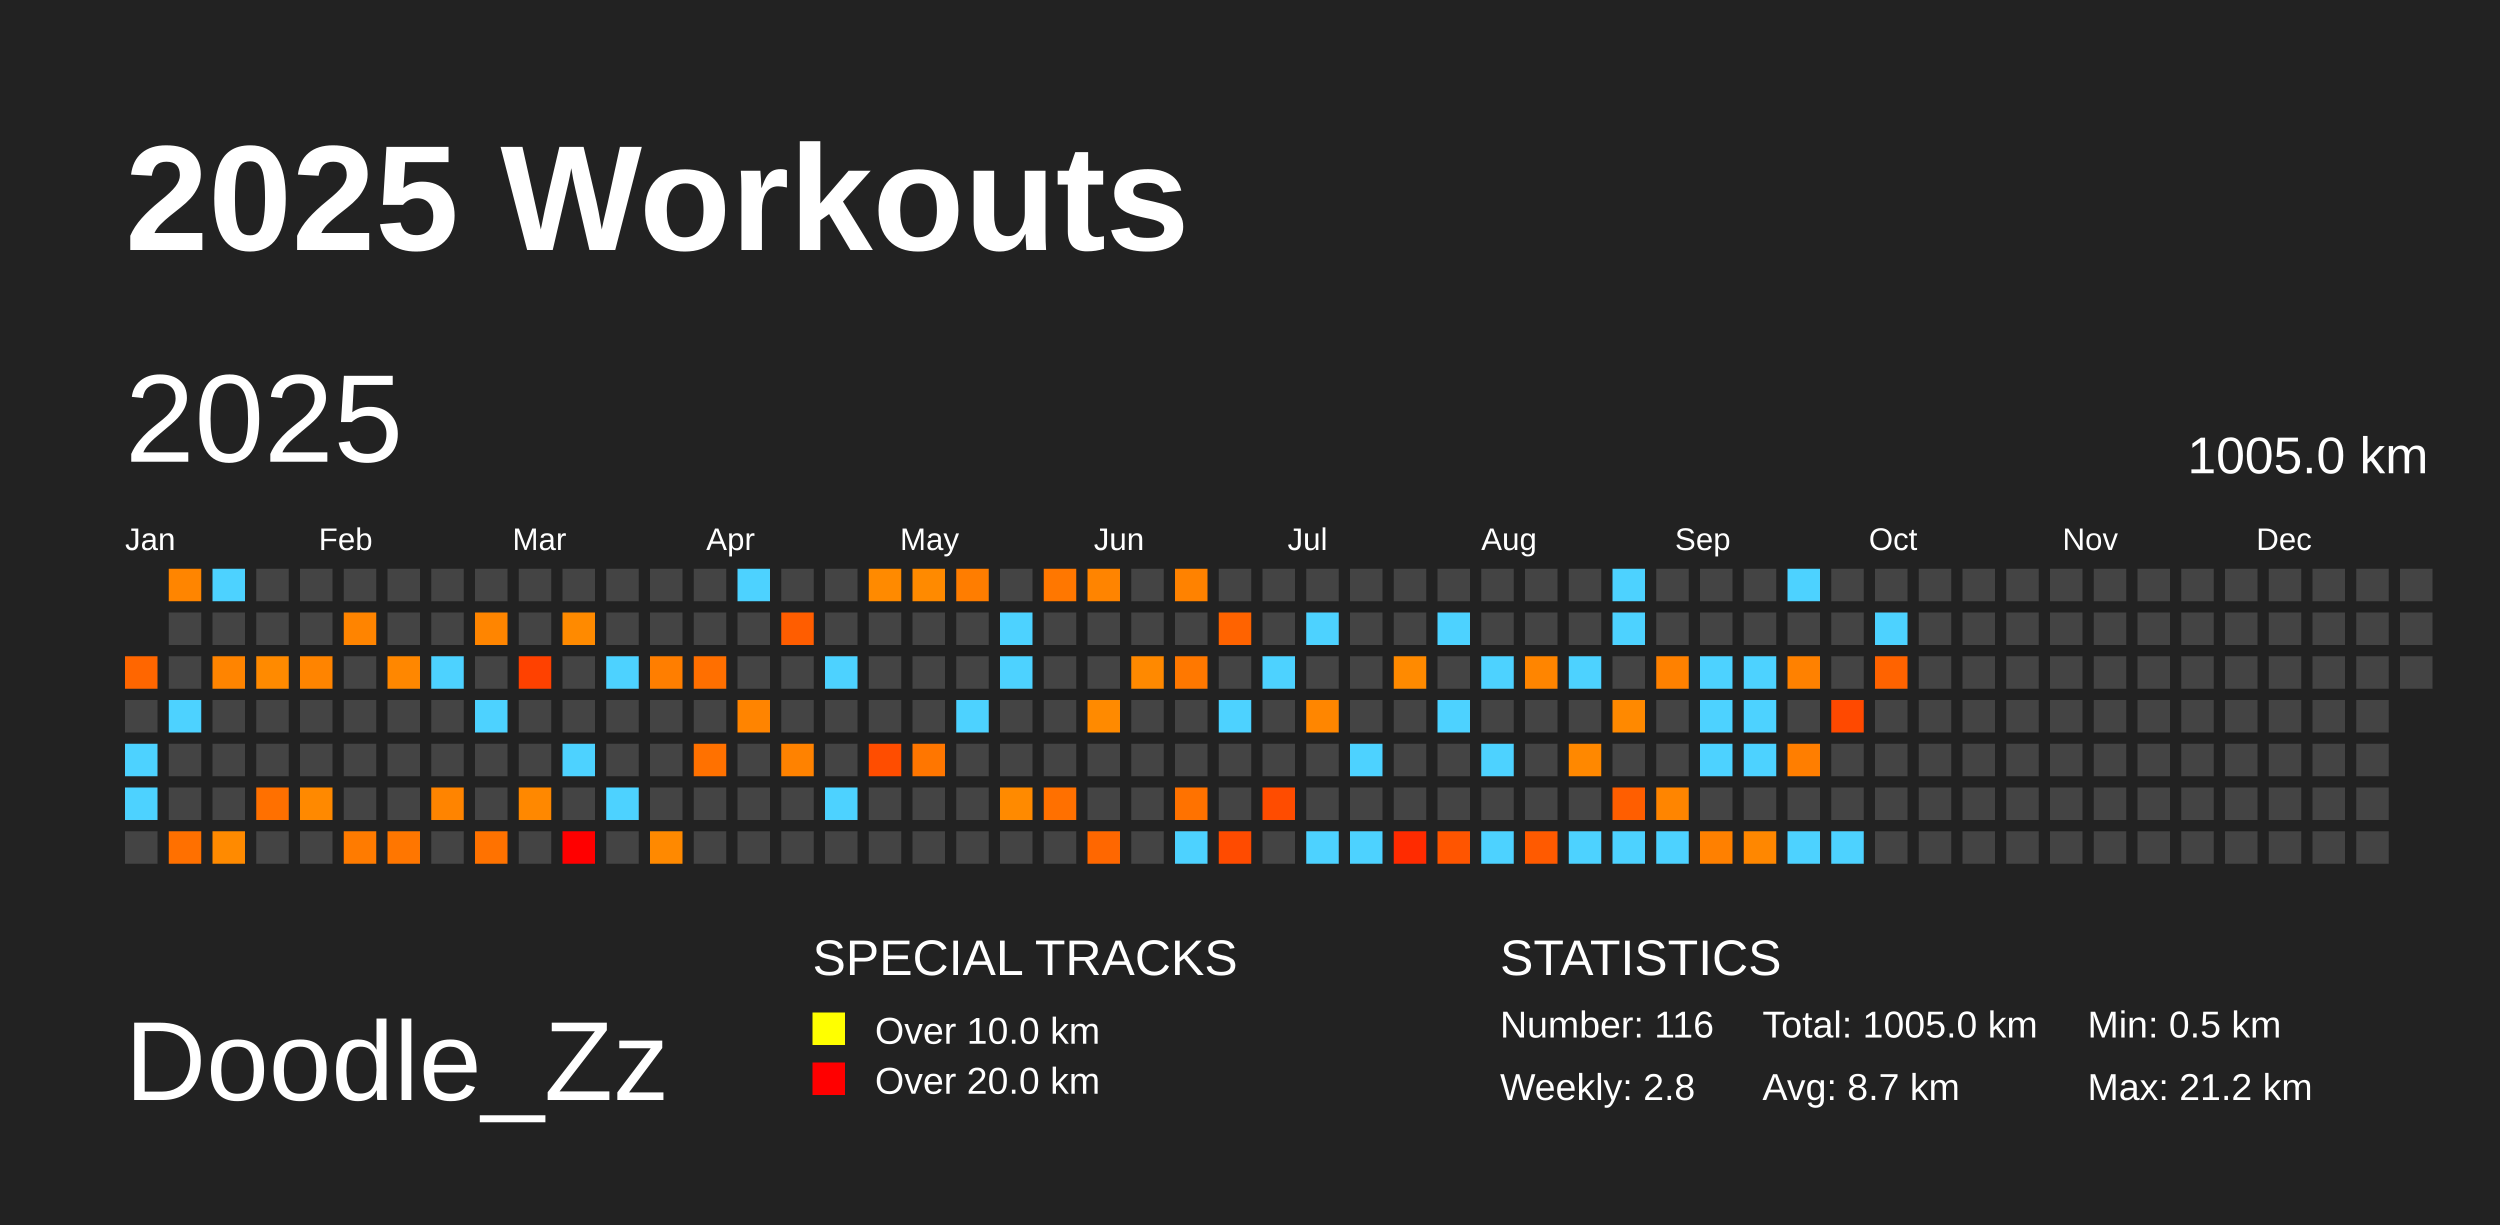
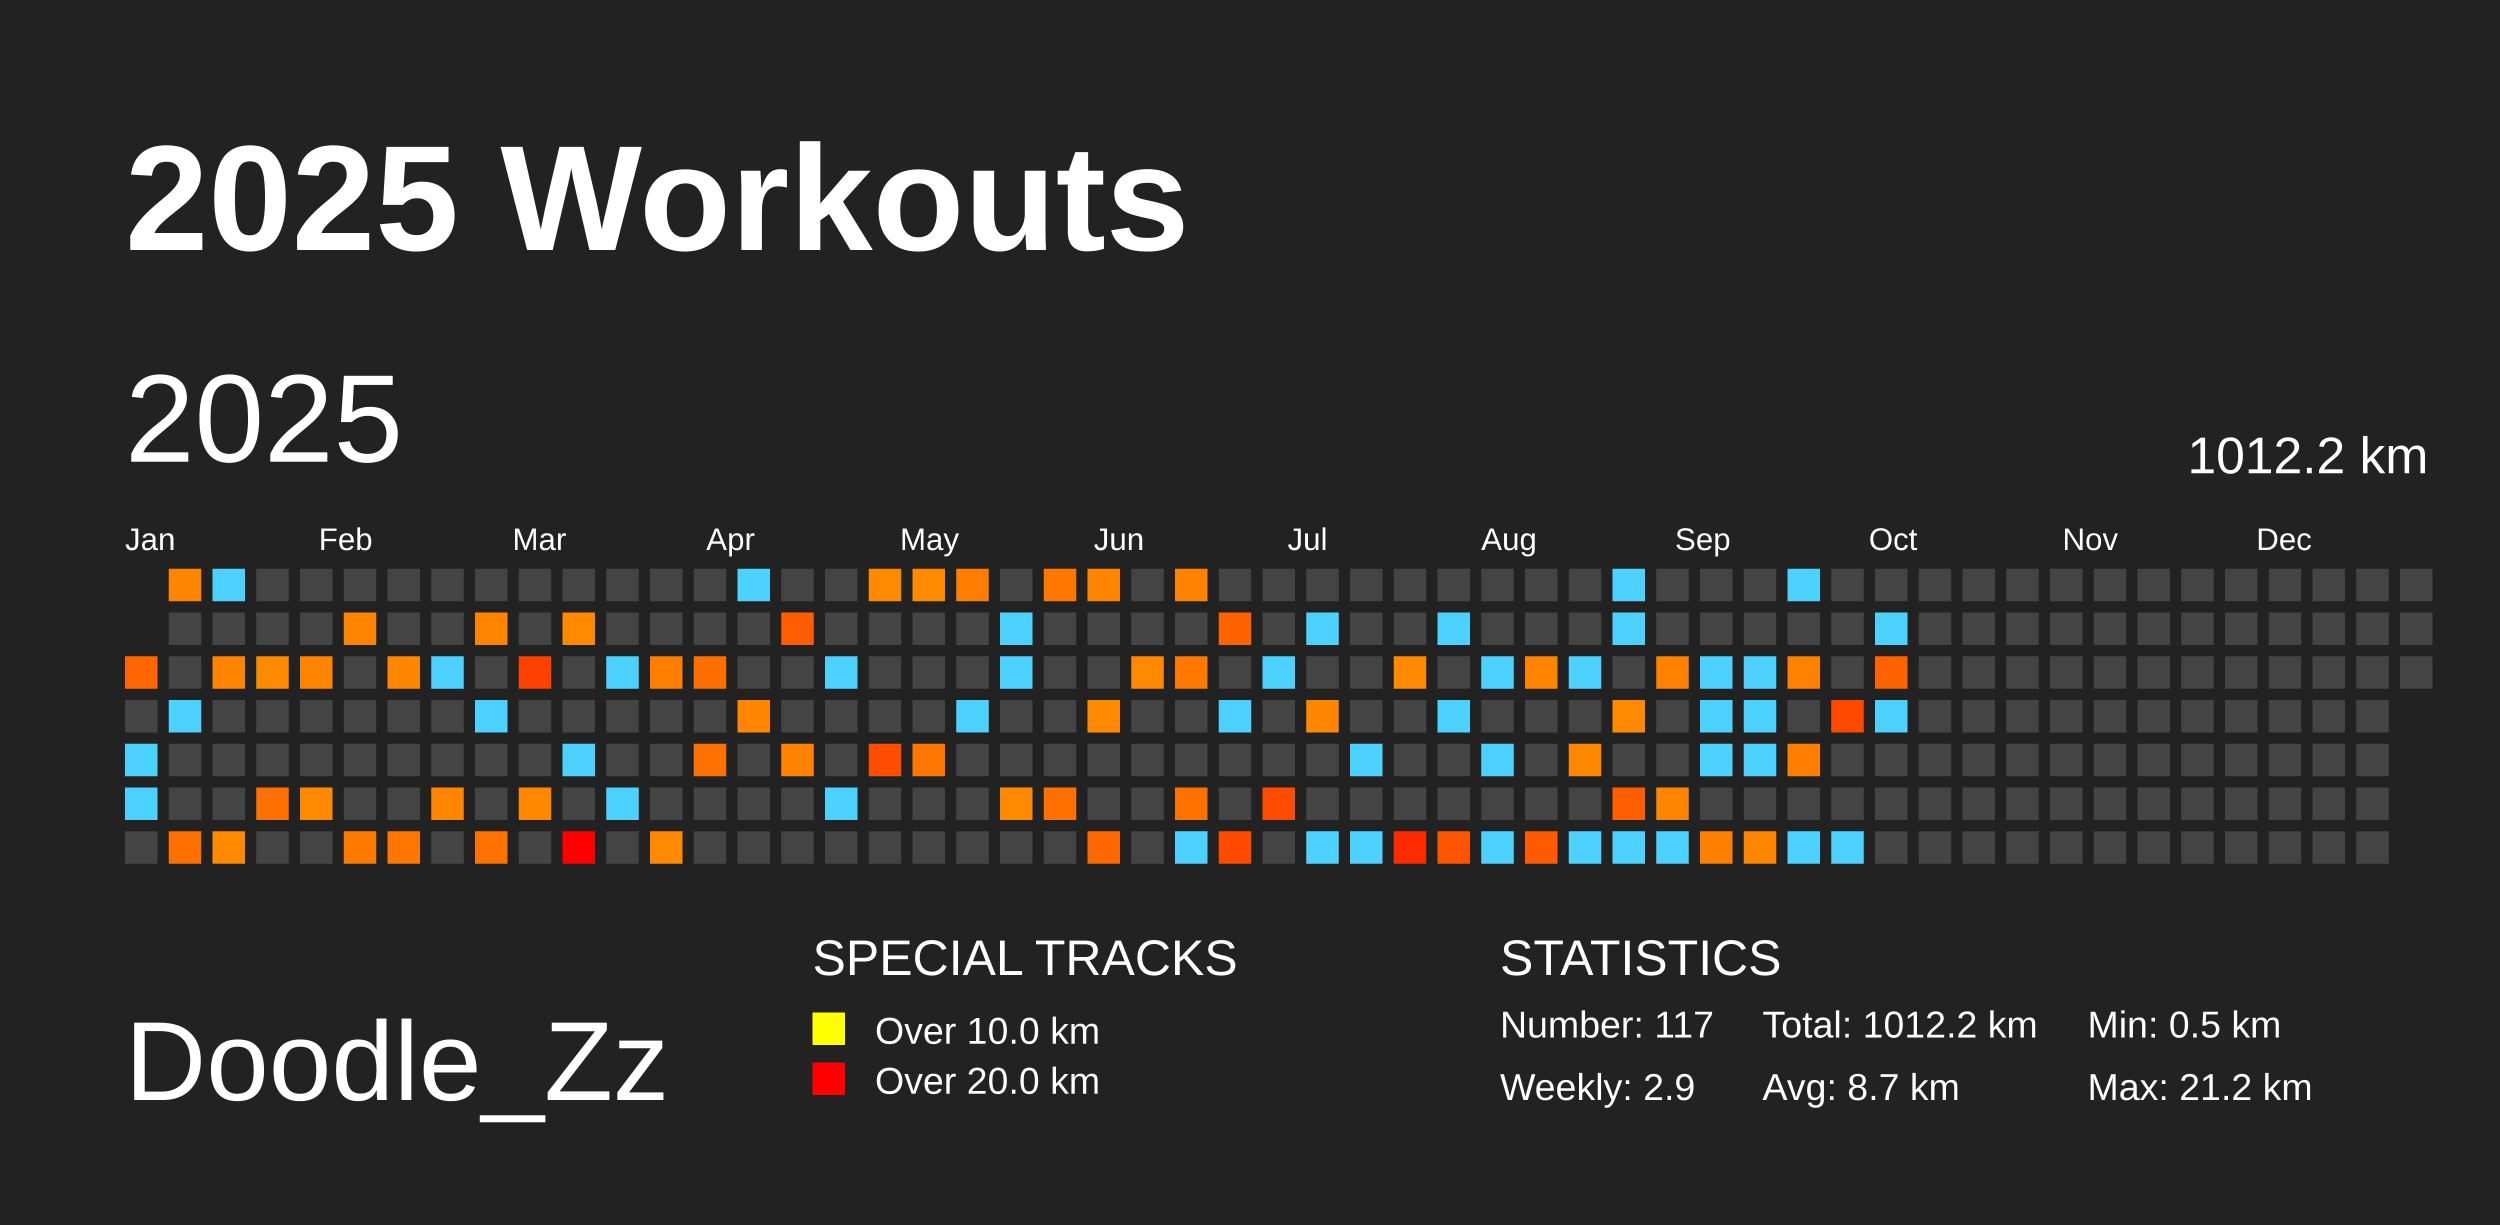
<svg xmlns="http://www.w3.org/2000/svg" baseProfile="full" height="98mm" version="1.1" viewBox="0,0,200,98" width="200mm">
  <defs />
  <rect fill="#222222" height="98" width="200" x="0" y="0" />
  <text fill="#FFFFFF" style="font-size:12px; font-family:Arial; font-weight:bold;" x="10" y="20">2025 Workouts</text>
  <text fill="#FFFFFF" style="font-size:9px; font-family:Arial" x="10" y="88">Doodle_Zz</text>
  <text fill="#FFFFFF" style="font-size:4px; font-family:Arial" x="65" y="78">SPECIAL TRACKS</text>
  <rect fill="yellow" height="2.6" width="2.6" x="65" y="81" />
  <text fill="#FFFFFF" style="font-size:3px; font-family:Arial" x="70" y="83.5">Over 10.0 km</text>
  <rect fill="red" height="2.6" width="2.6" x="65" y="85" />
  <text fill="#FFFFFF" style="font-size:3px; font-family:Arial" x="70" y="87.5">Over 20.0 km</text>
  <text fill="#FFFFFF" style="font-size:4px; font-family:Arial" x="120" y="78">STATISTICS</text>
-   <text fill="#FFFFFF" style="font-size:3px; font-family:Arial" x="120" y="83">Number: 116</text>
-   <text fill="#FFFFFF" style="font-size:3px; font-family:Arial" x="120" y="88">Weekly: 2.8</text>
-   <text fill="#FFFFFF" style="font-size:3px; font-family:Arial" x="141" y="83">Total: 1005.0 km</text>
+   <text fill="#FFFFFF" style="font-size:3px; font-family:Arial" x="120" y="83">Number: 117</text>
+   <text fill="#FFFFFF" style="font-size:3px; font-family:Arial" x="120" y="88">Weekly: 2.9</text>
+   <text fill="#FFFFFF" style="font-size:3px; font-family:Arial" x="141" y="83">Total: 1012.2 km</text>
  <text fill="#FFFFFF" style="font-size:3px; font-family:Arial" x="141" y="88">Avg: 8.7 km</text>
  <text fill="#FFFFFF" style="font-size:3px; font-family:Arial" x="167" y="83">Min: 0.5 km</text>
  <text fill="#FFFFFF" style="font-size:3px; font-family:Arial" x="167" y="88">Max: 21.2 km</text>
  <text dominant-baseline="hanging" fill="#FFFFFF" style="font-size:10.0px; font-family:Arial;" x="10" y="30">2025</text>
-   <text dominant-baseline="hanging" fill="#FFFFFF" style="font-size:4.125px; font-family:Arial;" x="175" y="35">1005.0 km</text>
+   <text dominant-baseline="hanging" fill="#FFFFFF" style="font-size:4.125px; font-family:Arial;" x="175" y="35">1012.2 km</text>
  <text fill="#FFFFFF" style="font-size:2.5px; font-family:Arial" x="10.0" y="44">Jan</text>
  <text fill="#FFFFFF" style="font-size:2.5px; font-family:Arial" x="25.5" y="44">Feb</text>
  <text fill="#FFFFFF" style="font-size:2.5px; font-family:Arial" x="41.0" y="44">Mar</text>
  <text fill="#FFFFFF" style="font-size:2.5px; font-family:Arial" x="56.5" y="44">Apr</text>
  <text fill="#FFFFFF" style="font-size:2.5px; font-family:Arial" x="72.0" y="44">May</text>
  <text fill="#FFFFFF" style="font-size:2.5px; font-family:Arial" x="87.5" y="44">Jun</text>
  <text fill="#FFFFFF" style="font-size:2.5px; font-family:Arial" x="103.0" y="44">Jul</text>
  <text fill="#FFFFFF" style="font-size:2.5px; font-family:Arial" x="118.5" y="44">Aug</text>
  <text fill="#FFFFFF" style="font-size:2.5px; font-family:Arial" x="134.0" y="44">Sep</text>
  <text fill="#FFFFFF" style="font-size:2.5px; font-family:Arial" x="149.5" y="44">Oct</text>
  <text fill="#FFFFFF" style="font-size:2.5px; font-family:Arial" x="165.0" y="44">Nov</text>
  <text fill="#FFFFFF" style="font-size:2.5px; font-family:Arial" x="180.5" y="44">Dec</text>
  <rect fill="#ff6600" height="2.6" width="2.6" x="10.0" y="52.5" />
  <rect fill="#444444" height="2.6" width="2.6" x="10.0" y="56.0" />
  <rect fill="#4dd2ff" height="2.6" width="2.6" x="10.0" y="59.5" />
  <rect fill="#4dd2ff" height="2.6" width="2.6" x="10.0" y="63.0" />
  <rect fill="#444444" height="2.6" width="2.6" x="10.0" y="66.5" />
  <rect fill="#ff8500" height="2.6" width="2.6" x="13.5" y="45.5" />
  <rect fill="#444444" height="2.6" width="2.6" x="13.5" y="49.0" />
  <rect fill="#444444" height="2.6" width="2.6" x="13.5" y="52.5" />
  <rect fill="#4dd2ff" height="2.6" width="2.6" x="13.5" y="56.0" />
  <rect fill="#444444" height="2.6" width="2.6" x="13.5" y="59.5" />
  <rect fill="#444444" height="2.6" width="2.6" x="13.5" y="63.0" />
  <rect fill="#ff7000" height="2.6" width="2.6" x="13.5" y="66.5" />
  <rect fill="#4dd2ff" height="2.6" width="2.6" x="17.0" y="45.5" />
  <rect fill="#444444" height="2.6" width="2.6" x="17.0" y="49.0" />
  <rect fill="#ff8400" height="2.6" width="2.6" x="17.0" y="52.5" />
  <rect fill="#444444" height="2.6" width="2.6" x="17.0" y="56.0" />
  <rect fill="#444444" height="2.6" width="2.6" x="17.0" y="59.5" />
  <rect fill="#444444" height="2.6" width="2.6" x="17.0" y="63.0" />
  <rect fill="#ff8a00" height="2.6" width="2.6" x="17.0" y="66.5" />
  <rect fill="#444444" height="2.6" width="2.6" x="20.5" y="45.5" />
  <rect fill="#444444" height="2.6" width="2.6" x="20.5" y="49.0" />
  <rect fill="#ff8a00" height="2.6" width="2.6" x="20.5" y="52.5" />
  <rect fill="#444444" height="2.6" width="2.6" x="20.5" y="56.0" />
  <rect fill="#444444" height="2.6" width="2.6" x="20.5" y="59.5" />
  <rect fill="#ff7000" height="2.6" width="2.6" x="20.5" y="63.0" />
  <rect fill="#444444" height="2.6" width="2.6" x="20.5" y="66.5" />
  <rect fill="#444444" height="2.6" width="2.6" x="24.0" y="45.5" />
  <rect fill="#444444" height="2.6" width="2.6" x="24.0" y="49.0" />
  <rect fill="#ff8400" height="2.6" width="2.6" x="24.0" y="52.5" />
  <rect fill="#444444" height="2.6" width="2.6" x="24.0" y="56.0" />
  <rect fill="#444444" height="2.6" width="2.6" x="24.0" y="59.5" />
  <rect fill="#ff8900" height="2.6" width="2.6" x="24.0" y="63.0" />
  <rect fill="#444444" height="2.6" width="2.6" x="24.0" y="66.5" />
  <rect fill="#444444" height="2.6" width="2.6" x="27.5" y="45.5" />
  <rect fill="#ff8400" height="2.6" width="2.6" x="27.5" y="49.0" />
  <rect fill="#444444" height="2.6" width="2.6" x="27.5" y="52.5" />
  <rect fill="#444444" height="2.6" width="2.6" x="27.5" y="56.0" />
  <rect fill="#444444" height="2.6" width="2.6" x="27.5" y="59.5" />
  <rect fill="#444444" height="2.6" width="2.6" x="27.5" y="63.0" />
  <rect fill="#ff7b00" height="2.6" width="2.6" x="27.5" y="66.5" />
  <rect fill="#444444" height="2.6" width="2.6" x="31.0" y="45.5" />
  <rect fill="#444444" height="2.6" width="2.6" x="31.0" y="49.0" />
  <rect fill="#ff8700" height="2.6" width="2.6" x="31.0" y="52.5" />
  <rect fill="#444444" height="2.6" width="2.6" x="31.0" y="56.0" />
  <rect fill="#444444" height="2.6" width="2.6" x="31.0" y="59.5" />
  <rect fill="#444444" height="2.6" width="2.6" x="31.0" y="63.0" />
  <rect fill="#ff7600" height="2.6" width="2.6" x="31.0" y="66.5" />
  <rect fill="#444444" height="2.6" width="2.6" x="34.5" y="45.5" />
  <rect fill="#444444" height="2.6" width="2.6" x="34.5" y="49.0" />
  <rect fill="#4dd2ff" height="2.6" width="2.6" x="34.5" y="52.5" />
  <rect fill="#444444" height="2.6" width="2.6" x="34.5" y="56.0" />
  <rect fill="#444444" height="2.6" width="2.6" x="34.5" y="59.5" />
  <rect fill="#ff8400" height="2.6" width="2.6" x="34.5" y="63.0" />
  <rect fill="#444444" height="2.6" width="2.6" x="34.5" y="66.5" />
  <rect fill="#444444" height="2.6" width="2.6" x="38.0" y="45.5" />
  <rect fill="#ff8500" height="2.6" width="2.6" x="38.0" y="49.0" />
  <rect fill="#444444" height="2.6" width="2.6" x="38.0" y="52.5" />
  <rect fill="#4dd2ff" height="2.6" width="2.6" x="38.0" y="56.0" />
  <rect fill="#444444" height="2.6" width="2.6" x="38.0" y="59.5" />
  <rect fill="#444444" height="2.6" width="2.6" x="38.0" y="63.0" />
  <rect fill="#ff7200" height="2.6" width="2.6" x="38.0" y="66.5" />
  <rect fill="#444444" height="2.6" width="2.6" x="41.5" y="45.5" />
  <rect fill="#444444" height="2.6" width="2.6" x="41.5" y="49.0" />
  <rect fill="#ff4100" height="2.6" width="2.6" x="41.5" y="52.5" />
  <rect fill="#444444" height="2.6" width="2.6" x="41.5" y="56.0" />
  <rect fill="#444444" height="2.6" width="2.6" x="41.5" y="59.5" />
  <rect fill="#ff8800" height="2.6" width="2.6" x="41.5" y="63.0" />
  <rect fill="#444444" height="2.6" width="2.6" x="41.5" y="66.5" />
  <rect fill="#444444" height="2.6" width="2.6" x="45.0" y="45.5" />
  <rect fill="#ff8a00" height="2.6" width="2.6" x="45.0" y="49.0" />
  <rect fill="#444444" height="2.6" width="2.6" x="45.0" y="52.5" />
  <rect fill="#444444" height="2.6" width="2.6" x="45.0" y="56.0" />
  <rect fill="#4dd2ff" height="2.6" width="2.6" x="45.0" y="59.5" />
  <rect fill="#444444" height="2.6" width="2.6" x="45.0" y="63.0" />
  <rect fill="red" height="2.6" width="2.6" x="45.0" y="66.5" />
  <rect fill="#444444" height="2.6" width="2.6" x="48.5" y="45.5" />
  <rect fill="#444444" height="2.6" width="2.6" x="48.5" y="49.0" />
  <rect fill="#4dd2ff" height="2.6" width="2.6" x="48.5" y="52.5" />
  <rect fill="#444444" height="2.6" width="2.6" x="48.5" y="56.0" />
  <rect fill="#444444" height="2.6" width="2.6" x="48.5" y="59.5" />
  <rect fill="#4dd2ff" height="2.6" width="2.6" x="48.5" y="63.0" />
  <rect fill="#444444" height="2.6" width="2.6" x="48.5" y="66.5" />
  <rect fill="#444444" height="2.6" width="2.6" x="52.0" y="45.5" />
  <rect fill="#444444" height="2.6" width="2.6" x="52.0" y="49.0" />
  <rect fill="#ff7e00" height="2.6" width="2.6" x="52.0" y="52.5" />
  <rect fill="#444444" height="2.6" width="2.6" x="52.0" y="56.0" />
  <rect fill="#444444" height="2.6" width="2.6" x="52.0" y="59.5" />
  <rect fill="#444444" height="2.6" width="2.6" x="52.0" y="63.0" />
  <rect fill="#ff8900" height="2.6" width="2.6" x="52.0" y="66.5" />
  <rect fill="#444444" height="2.6" width="2.6" x="55.5" y="45.5" />
  <rect fill="#444444" height="2.6" width="2.6" x="55.5" y="49.0" />
  <rect fill="#ff6f00" height="2.6" width="2.6" x="55.5" y="52.5" />
  <rect fill="#444444" height="2.6" width="2.6" x="55.5" y="56.0" />
  <rect fill="#ff7100" height="2.6" width="2.6" x="55.5" y="59.5" />
  <rect fill="#444444" height="2.6" width="2.6" x="55.5" y="63.0" />
  <rect fill="#444444" height="2.6" width="2.6" x="55.5" y="66.5" />
  <rect fill="#4dd2ff" height="2.6" width="2.6" x="59.0" y="45.5" />
  <rect fill="#444444" height="2.6" width="2.6" x="59.0" y="49.0" />
  <rect fill="#444444" height="2.6" width="2.6" x="59.0" y="52.5" />
  <rect fill="#ff8400" height="2.6" width="2.6" x="59.0" y="56.0" />
  <rect fill="#444444" height="2.6" width="2.6" x="59.0" y="59.5" />
  <rect fill="#444444" height="2.6" width="2.6" x="59.0" y="63.0" />
  <rect fill="#444444" height="2.6" width="2.6" x="59.0" y="66.5" />
  <rect fill="#444444" height="2.6" width="2.6" x="62.5" y="45.5" />
  <rect fill="#ff5d00" height="2.6" width="2.6" x="62.5" y="49.0" />
  <rect fill="#444444" height="2.6" width="2.6" x="62.5" y="52.5" />
  <rect fill="#444444" height="2.6" width="2.6" x="62.5" y="56.0" />
  <rect fill="#ff8200" height="2.6" width="2.6" x="62.5" y="59.5" />
  <rect fill="#444444" height="2.6" width="2.6" x="62.5" y="63.0" />
  <rect fill="#444444" height="2.6" width="2.6" x="62.5" y="66.5" />
  <rect fill="#444444" height="2.6" width="2.6" x="66.0" y="45.5" />
  <rect fill="#444444" height="2.6" width="2.6" x="66.0" y="49.0" />
  <rect fill="#4dd2ff" height="2.6" width="2.6" x="66.0" y="52.5" />
  <rect fill="#444444" height="2.6" width="2.6" x="66.0" y="56.0" />
  <rect fill="#444444" height="2.6" width="2.6" x="66.0" y="59.5" />
  <rect fill="#4dd2ff" height="2.6" width="2.6" x="66.0" y="63.0" />
  <rect fill="#444444" height="2.6" width="2.6" x="66.0" y="66.5" />
  <rect fill="#ff8a00" height="2.6" width="2.6" x="69.5" y="45.5" />
  <rect fill="#444444" height="2.6" width="2.6" x="69.5" y="49.0" />
  <rect fill="#444444" height="2.6" width="2.6" x="69.5" y="52.5" />
  <rect fill="#444444" height="2.6" width="2.6" x="69.5" y="56.0" />
  <rect fill="#ff4d00" height="2.6" width="2.6" x="69.5" y="59.5" />
  <rect fill="#444444" height="2.6" width="2.6" x="69.5" y="63.0" />
  <rect fill="#444444" height="2.6" width="2.6" x="69.5" y="66.5" />
  <rect fill="#ff8a00" height="2.6" width="2.6" x="73.0" y="45.5" />
  <rect fill="#444444" height="2.6" width="2.6" x="73.0" y="49.0" />
  <rect fill="#444444" height="2.6" width="2.6" x="73.0" y="52.5" />
  <rect fill="#444444" height="2.6" width="2.6" x="73.0" y="56.0" />
  <rect fill="#ff7600" height="2.6" width="2.6" x="73.0" y="59.5" />
  <rect fill="#444444" height="2.6" width="2.6" x="73.0" y="63.0" />
  <rect fill="#444444" height="2.6" width="2.6" x="73.0" y="66.5" />
  <rect fill="#ff7d00" height="2.6" width="2.6" x="76.5" y="45.5" />
  <rect fill="#444444" height="2.6" width="2.6" x="76.5" y="49.0" />
  <rect fill="#444444" height="2.6" width="2.6" x="76.5" y="52.5" />
  <rect fill="#4dd2ff" height="2.6" width="2.6" x="76.5" y="56.0" />
  <rect fill="#444444" height="2.6" width="2.6" x="76.5" y="59.5" />
  <rect fill="#444444" height="2.6" width="2.6" x="76.5" y="63.0" />
  <rect fill="#444444" height="2.6" width="2.6" x="76.5" y="66.5" />
  <rect fill="#444444" height="2.6" width="2.6" x="80.0" y="45.5" />
  <rect fill="#4dd2ff" height="2.6" width="2.6" x="80.0" y="49.0" />
  <rect fill="#4dd2ff" height="2.6" width="2.6" x="80.0" y="52.5" />
  <rect fill="#444444" height="2.6" width="2.6" x="80.0" y="56.0" />
  <rect fill="#444444" height="2.6" width="2.6" x="80.0" y="59.5" />
  <rect fill="#ff8a00" height="2.6" width="2.6" x="80.0" y="63.0" />
  <rect fill="#444444" height="2.6" width="2.6" x="80.0" y="66.5" />
  <rect fill="#ff7700" height="2.6" width="2.6" x="83.5" y="45.5" />
  <rect fill="#444444" height="2.6" width="2.6" x="83.5" y="49.0" />
  <rect fill="#444444" height="2.6" width="2.6" x="83.5" y="52.5" />
  <rect fill="#444444" height="2.6" width="2.6" x="83.5" y="56.0" />
  <rect fill="#444444" height="2.6" width="2.6" x="83.5" y="59.5" />
  <rect fill="#ff7000" height="2.6" width="2.6" x="83.5" y="63.0" />
  <rect fill="#444444" height="2.6" width="2.6" x="83.5" y="66.5" />
  <rect fill="#ff8400" height="2.6" width="2.6" x="87.0" y="45.5" />
  <rect fill="#444444" height="2.6" width="2.6" x="87.0" y="49.0" />
  <rect fill="#444444" height="2.6" width="2.6" x="87.0" y="52.5" />
  <rect fill="#ff8a00" height="2.6" width="2.6" x="87.0" y="56.0" />
  <rect fill="#444444" height="2.6" width="2.6" x="87.0" y="59.5" />
  <rect fill="#444444" height="2.6" width="2.6" x="87.0" y="63.0" />
  <rect fill="#ff6700" height="2.6" width="2.6" x="87.0" y="66.5" />
  <rect fill="#444444" height="2.6" width="2.6" x="90.5" y="45.5" />
  <rect fill="#444444" height="2.6" width="2.6" x="90.5" y="49.0" />
  <rect fill="#ff8900" height="2.6" width="2.6" x="90.5" y="52.5" />
  <rect fill="#444444" height="2.6" width="2.6" x="90.5" y="56.0" />
  <rect fill="#444444" height="2.6" width="2.6" x="90.5" y="59.5" />
  <rect fill="#444444" height="2.6" width="2.6" x="90.5" y="63.0" />
  <rect fill="#444444" height="2.6" width="2.6" x="90.5" y="66.5" />
  <rect fill="#ff8200" height="2.6" width="2.6" x="94.0" y="45.5" />
  <rect fill="#444444" height="2.6" width="2.6" x="94.0" y="49.0" />
  <rect fill="#ff7800" height="2.6" width="2.6" x="94.0" y="52.5" />
  <rect fill="#444444" height="2.6" width="2.6" x="94.0" y="56.0" />
  <rect fill="#444444" height="2.6" width="2.6" x="94.0" y="59.5" />
  <rect fill="#ff7200" height="2.6" width="2.6" x="94.0" y="63.0" />
  <rect fill="#4dd2ff" height="2.6" width="2.6" x="94.0" y="66.5" />
  <rect fill="#444444" height="2.6" width="2.6" x="97.5" y="45.5" />
  <rect fill="#ff6300" height="2.6" width="2.6" x="97.5" y="49.0" />
  <rect fill="#444444" height="2.6" width="2.6" x="97.5" y="52.5" />
  <rect fill="#4dd2ff" height="2.6" width="2.6" x="97.5" y="56.0" />
  <rect fill="#444444" height="2.6" width="2.6" x="97.5" y="59.5" />
  <rect fill="#444444" height="2.6" width="2.6" x="97.5" y="63.0" />
  <rect fill="#ff4b00" height="2.6" width="2.6" x="97.5" y="66.5" />
  <rect fill="#444444" height="2.6" width="2.6" x="101.0" y="45.5" />
  <rect fill="#444444" height="2.6" width="2.6" x="101.0" y="49.0" />
  <rect fill="#4dd2ff" height="2.6" width="2.6" x="101.0" y="52.5" />
  <rect fill="#444444" height="2.6" width="2.6" x="101.0" y="56.0" />
  <rect fill="#444444" height="2.6" width="2.6" x="101.0" y="59.5" />
  <rect fill="#ff4c00" height="2.6" width="2.6" x="101.0" y="63.0" />
  <rect fill="#444444" height="2.6" width="2.6" x="101.0" y="66.5" />
  <rect fill="#444444" height="2.6" width="2.6" x="104.5" y="45.5" />
  <rect fill="#4dd2ff" height="2.6" width="2.6" x="104.5" y="49.0" />
  <rect fill="#444444" height="2.6" width="2.6" x="104.5" y="52.5" />
  <rect fill="#ff8600" height="2.6" width="2.6" x="104.5" y="56.0" />
  <rect fill="#444444" height="2.6" width="2.6" x="104.5" y="59.5" />
  <rect fill="#444444" height="2.6" width="2.6" x="104.5" y="63.0" />
  <rect fill="#4dd2ff" height="2.6" width="2.6" x="104.5" y="66.5" />
  <rect fill="#444444" height="2.6" width="2.6" x="108.0" y="45.5" />
  <rect fill="#444444" height="2.6" width="2.6" x="108.0" y="49.0" />
  <rect fill="#444444" height="2.6" width="2.6" x="108.0" y="52.5" />
  <rect fill="#444444" height="2.6" width="2.6" x="108.0" y="56.0" />
  <rect fill="#4dd2ff" height="2.6" width="2.6" x="108.0" y="59.5" />
  <rect fill="#444444" height="2.6" width="2.6" x="108.0" y="63.0" />
  <rect fill="#4dd2ff" height="2.6" width="2.6" x="108.0" y="66.5" />
  <rect fill="#444444" height="2.6" width="2.6" x="111.5" y="45.5" />
  <rect fill="#444444" height="2.6" width="2.6" x="111.5" y="49.0" />
  <rect fill="#ff8a00" height="2.6" width="2.6" x="111.5" y="52.5" />
  <rect fill="#444444" height="2.6" width="2.6" x="111.5" y="56.0" />
  <rect fill="#444444" height="2.6" width="2.6" x="111.5" y="59.5" />
  <rect fill="#444444" height="2.6" width="2.6" x="111.5" y="63.0" />
  <rect fill="#ff2b00" height="2.6" width="2.6" x="111.5" y="66.5" />
  <rect fill="#444444" height="2.6" width="2.6" x="115.0" y="45.5" />
  <rect fill="#4dd2ff" height="2.6" width="2.6" x="115.0" y="49.0" />
  <rect fill="#444444" height="2.6" width="2.6" x="115.0" y="52.5" />
  <rect fill="#4dd2ff" height="2.6" width="2.6" x="115.0" y="56.0" />
  <rect fill="#444444" height="2.6" width="2.6" x="115.0" y="59.5" />
  <rect fill="#444444" height="2.6" width="2.6" x="115.0" y="63.0" />
  <rect fill="#ff5500" height="2.6" width="2.6" x="115.0" y="66.5" />
  <rect fill="#444444" height="2.6" width="2.6" x="118.5" y="45.5" />
  <rect fill="#444444" height="2.6" width="2.6" x="118.5" y="49.0" />
  <rect fill="#4dd2ff" height="2.6" width="2.6" x="118.5" y="52.5" />
  <rect fill="#444444" height="2.6" width="2.6" x="118.5" y="56.0" />
  <rect fill="#4dd2ff" height="2.6" width="2.6" x="118.5" y="59.5" />
  <rect fill="#444444" height="2.6" width="2.6" x="118.5" y="63.0" />
  <rect fill="#4dd2ff" height="2.6" width="2.6" x="118.5" y="66.5" />
  <rect fill="#444444" height="2.6" width="2.6" x="122.0" y="45.5" />
  <rect fill="#444444" height="2.6" width="2.6" x="122.0" y="49.0" />
  <rect fill="#ff8500" height="2.6" width="2.6" x="122.0" y="52.5" />
  <rect fill="#444444" height="2.6" width="2.6" x="122.0" y="56.0" />
  <rect fill="#444444" height="2.6" width="2.6" x="122.0" y="59.5" />
  <rect fill="#444444" height="2.6" width="2.6" x="122.0" y="63.0" />
  <rect fill="#ff5a00" height="2.6" width="2.6" x="122.0" y="66.5" />
  <rect fill="#444444" height="2.6" width="2.6" x="125.5" y="45.5" />
  <rect fill="#444444" height="2.6" width="2.6" x="125.5" y="49.0" />
  <rect fill="#4dd2ff" height="2.6" width="2.6" x="125.5" y="52.5" />
  <rect fill="#444444" height="2.6" width="2.6" x="125.5" y="56.0" />
  <rect fill="#ff8800" height="2.6" width="2.6" x="125.5" y="59.5" />
  <rect fill="#444444" height="2.6" width="2.6" x="125.5" y="63.0" />
  <rect fill="#4dd2ff" height="2.6" width="2.6" x="125.5" y="66.5" />
  <rect fill="#4dd2ff" height="2.6" width="2.6" x="129.0" y="45.5" />
  <rect fill="#4dd2ff" height="2.6" width="2.6" x="129.0" y="49.0" />
  <rect fill="#444444" height="2.6" width="2.6" x="129.0" y="52.5" />
  <rect fill="#ff8900" height="2.6" width="2.6" x="129.0" y="56.0" />
  <rect fill="#444444" height="2.6" width="2.6" x="129.0" y="59.5" />
  <rect fill="#ff5e00" height="2.6" width="2.6" x="129.0" y="63.0" />
  <rect fill="#4dd2ff" height="2.6" width="2.6" x="129.0" y="66.5" />
  <rect fill="#444444" height="2.6" width="2.6" x="132.5" y="45.5" />
  <rect fill="#444444" height="2.6" width="2.6" x="132.5" y="49.0" />
  <rect fill="#ff8100" height="2.6" width="2.6" x="132.5" y="52.5" />
  <rect fill="#444444" height="2.6" width="2.6" x="132.5" y="56.0" />
  <rect fill="#444444" height="2.6" width="2.6" x="132.5" y="59.5" />
  <rect fill="#ff8500" height="2.6" width="2.6" x="132.5" y="63.0" />
  <rect fill="#4dd2ff" height="2.6" width="2.6" x="132.5" y="66.5" />
  <rect fill="#444444" height="2.6" width="2.6" x="136.0" y="45.5" />
  <rect fill="#444444" height="2.6" width="2.6" x="136.0" y="49.0" />
  <rect fill="#4dd2ff" height="2.6" width="2.6" x="136.0" y="52.5" />
  <rect fill="#4dd2ff" height="2.6" width="2.6" x="136.0" y="56.0" />
  <rect fill="#4dd2ff" height="2.6" width="2.6" x="136.0" y="59.5" />
  <rect fill="#444444" height="2.6" width="2.6" x="136.0" y="63.0" />
  <rect fill="#ff8000" height="2.6" width="2.6" x="136.0" y="66.5" />
  <rect fill="#444444" height="2.6" width="2.6" x="139.5" y="45.5" />
  <rect fill="#444444" height="2.6" width="2.6" x="139.5" y="49.0" />
  <rect fill="#4dd2ff" height="2.6" width="2.6" x="139.5" y="52.5" />
  <rect fill="#4dd2ff" height="2.6" width="2.6" x="139.5" y="56.0" />
  <rect fill="#4dd2ff" height="2.6" width="2.6" x="139.5" y="59.5" />
  <rect fill="#444444" height="2.6" width="2.6" x="139.5" y="63.0" />
  <rect fill="#ff8700" height="2.6" width="2.6" x="139.5" y="66.5" />
  <rect fill="#4dd2ff" height="2.6" width="2.6" x="143.0" y="45.5" />
  <rect fill="#444444" height="2.6" width="2.6" x="143.0" y="49.0" />
  <rect fill="#ff8100" height="2.6" width="2.6" x="143.0" y="52.5" />
  <rect fill="#444444" height="2.6" width="2.6" x="143.0" y="56.0" />
  <rect fill="#ff7e00" height="2.6" width="2.6" x="143.0" y="59.5" />
  <rect fill="#444444" height="2.6" width="2.6" x="143.0" y="63.0" />
  <rect fill="#4dd2ff" height="2.6" width="2.6" x="143.0" y="66.5" />
  <rect fill="#444444" height="2.6" width="2.6" x="146.5" y="45.5" />
  <rect fill="#444444" height="2.6" width="2.6" x="146.5" y="49.0" />
  <rect fill="#444444" height="2.6" width="2.6" x="146.5" y="52.5" />
  <rect fill="#ff4900" height="2.6" width="2.6" x="146.5" y="56.0" />
  <rect fill="#444444" height="2.6" width="2.6" x="146.5" y="59.5" />
  <rect fill="#444444" height="2.6" width="2.6" x="146.5" y="63.0" />
  <rect fill="#4dd2ff" height="2.6" width="2.6" x="146.5" y="66.5" />
  <rect fill="#444444" height="2.6" width="2.6" x="150.0" y="45.5" />
  <rect fill="#4dd2ff" height="2.6" width="2.6" x="150.0" y="49.0" />
  <rect fill="#ff6300" height="2.6" width="2.6" x="150.0" y="52.5" />
-   <rect fill="#444444" height="2.6" width="2.6" x="150.0" y="56.0" />
+   <rect fill="#4dd2ff" height="2.6" width="2.6" x="150.0" y="56.0" />
  <rect fill="#444444" height="2.6" width="2.6" x="150.0" y="59.5" />
  <rect fill="#444444" height="2.6" width="2.6" x="150.0" y="63.0" />
  <rect fill="#444444" height="2.6" width="2.6" x="150.0" y="66.5" />
  <rect fill="#444444" height="2.6" width="2.6" x="153.5" y="45.5" />
  <rect fill="#444444" height="2.6" width="2.6" x="153.5" y="49.0" />
  <rect fill="#444444" height="2.6" width="2.6" x="153.5" y="52.5" />
  <rect fill="#444444" height="2.6" width="2.6" x="153.5" y="56.0" />
  <rect fill="#444444" height="2.6" width="2.6" x="153.5" y="59.5" />
  <rect fill="#444444" height="2.6" width="2.6" x="153.5" y="63.0" />
  <rect fill="#444444" height="2.6" width="2.6" x="153.5" y="66.5" />
  <rect fill="#444444" height="2.6" width="2.6" x="157.0" y="45.5" />
  <rect fill="#444444" height="2.6" width="2.6" x="157.0" y="49.0" />
  <rect fill="#444444" height="2.6" width="2.6" x="157.0" y="52.5" />
  <rect fill="#444444" height="2.6" width="2.6" x="157.0" y="56.0" />
  <rect fill="#444444" height="2.6" width="2.6" x="157.0" y="59.5" />
  <rect fill="#444444" height="2.6" width="2.6" x="157.0" y="63.0" />
  <rect fill="#444444" height="2.6" width="2.6" x="157.0" y="66.5" />
  <rect fill="#444444" height="2.6" width="2.6" x="160.5" y="45.5" />
  <rect fill="#444444" height="2.6" width="2.6" x="160.5" y="49.0" />
  <rect fill="#444444" height="2.6" width="2.6" x="160.5" y="52.5" />
  <rect fill="#444444" height="2.6" width="2.6" x="160.5" y="56.0" />
  <rect fill="#444444" height="2.6" width="2.6" x="160.5" y="59.5" />
  <rect fill="#444444" height="2.6" width="2.6" x="160.5" y="63.0" />
  <rect fill="#444444" height="2.6" width="2.6" x="160.5" y="66.5" />
  <rect fill="#444444" height="2.6" width="2.6" x="164.0" y="45.5" />
  <rect fill="#444444" height="2.6" width="2.6" x="164.0" y="49.0" />
  <rect fill="#444444" height="2.6" width="2.6" x="164.0" y="52.5" />
  <rect fill="#444444" height="2.6" width="2.6" x="164.0" y="56.0" />
  <rect fill="#444444" height="2.6" width="2.6" x="164.0" y="59.5" />
  <rect fill="#444444" height="2.6" width="2.6" x="164.0" y="63.0" />
  <rect fill="#444444" height="2.6" width="2.6" x="164.0" y="66.5" />
  <rect fill="#444444" height="2.6" width="2.6" x="167.5" y="45.5" />
  <rect fill="#444444" height="2.6" width="2.6" x="167.5" y="49.0" />
  <rect fill="#444444" height="2.6" width="2.6" x="167.5" y="52.5" />
  <rect fill="#444444" height="2.6" width="2.6" x="167.5" y="56.0" />
  <rect fill="#444444" height="2.6" width="2.6" x="167.5" y="59.5" />
  <rect fill="#444444" height="2.6" width="2.6" x="167.5" y="63.0" />
  <rect fill="#444444" height="2.6" width="2.6" x="167.5" y="66.5" />
  <rect fill="#444444" height="2.6" width="2.6" x="171.0" y="45.5" />
  <rect fill="#444444" height="2.6" width="2.6" x="171.0" y="49.0" />
  <rect fill="#444444" height="2.6" width="2.6" x="171.0" y="52.5" />
  <rect fill="#444444" height="2.6" width="2.6" x="171.0" y="56.0" />
  <rect fill="#444444" height="2.6" width="2.6" x="171.0" y="59.5" />
  <rect fill="#444444" height="2.6" width="2.6" x="171.0" y="63.0" />
  <rect fill="#444444" height="2.6" width="2.6" x="171.0" y="66.5" />
  <rect fill="#444444" height="2.6" width="2.6" x="174.5" y="45.5" />
  <rect fill="#444444" height="2.6" width="2.6" x="174.5" y="49.0" />
  <rect fill="#444444" height="2.6" width="2.6" x="174.5" y="52.5" />
  <rect fill="#444444" height="2.6" width="2.6" x="174.5" y="56.0" />
  <rect fill="#444444" height="2.6" width="2.6" x="174.5" y="59.5" />
  <rect fill="#444444" height="2.6" width="2.6" x="174.5" y="63.0" />
  <rect fill="#444444" height="2.6" width="2.6" x="174.5" y="66.5" />
  <rect fill="#444444" height="2.6" width="2.6" x="178.0" y="45.5" />
  <rect fill="#444444" height="2.6" width="2.6" x="178.0" y="49.0" />
  <rect fill="#444444" height="2.6" width="2.6" x="178.0" y="52.5" />
  <rect fill="#444444" height="2.6" width="2.6" x="178.0" y="56.0" />
  <rect fill="#444444" height="2.6" width="2.6" x="178.0" y="59.5" />
  <rect fill="#444444" height="2.6" width="2.6" x="178.0" y="63.0" />
  <rect fill="#444444" height="2.6" width="2.6" x="178.0" y="66.5" />
  <rect fill="#444444" height="2.6" width="2.6" x="181.5" y="45.5" />
  <rect fill="#444444" height="2.6" width="2.6" x="181.5" y="49.0" />
  <rect fill="#444444" height="2.6" width="2.6" x="181.5" y="52.5" />
  <rect fill="#444444" height="2.6" width="2.6" x="181.5" y="56.0" />
  <rect fill="#444444" height="2.6" width="2.6" x="181.5" y="59.5" />
  <rect fill="#444444" height="2.6" width="2.6" x="181.5" y="63.0" />
  <rect fill="#444444" height="2.6" width="2.6" x="181.5" y="66.5" />
  <rect fill="#444444" height="2.6" width="2.6" x="185.0" y="45.5" />
  <rect fill="#444444" height="2.6" width="2.6" x="185.0" y="49.0" />
  <rect fill="#444444" height="2.6" width="2.6" x="185.0" y="52.5" />
  <rect fill="#444444" height="2.6" width="2.6" x="185.0" y="56.0" />
  <rect fill="#444444" height="2.6" width="2.6" x="185.0" y="59.5" />
  <rect fill="#444444" height="2.6" width="2.6" x="185.0" y="63.0" />
  <rect fill="#444444" height="2.6" width="2.6" x="185.0" y="66.5" />
  <rect fill="#444444" height="2.6" width="2.6" x="188.5" y="45.5" />
  <rect fill="#444444" height="2.6" width="2.6" x="188.5" y="49.0" />
  <rect fill="#444444" height="2.6" width="2.6" x="188.5" y="52.5" />
  <rect fill="#444444" height="2.6" width="2.6" x="188.5" y="56.0" />
  <rect fill="#444444" height="2.6" width="2.6" x="188.5" y="59.5" />
  <rect fill="#444444" height="2.6" width="2.6" x="188.5" y="63.0" />
  <rect fill="#444444" height="2.6" width="2.6" x="188.5" y="66.5" />
  <rect fill="#444444" height="2.6" width="2.6" x="192.0" y="45.5" />
  <rect fill="#444444" height="2.6" width="2.6" x="192.0" y="49.0" />
  <rect fill="#444444" height="2.6" width="2.6" x="192.0" y="52.5" />
</svg>
